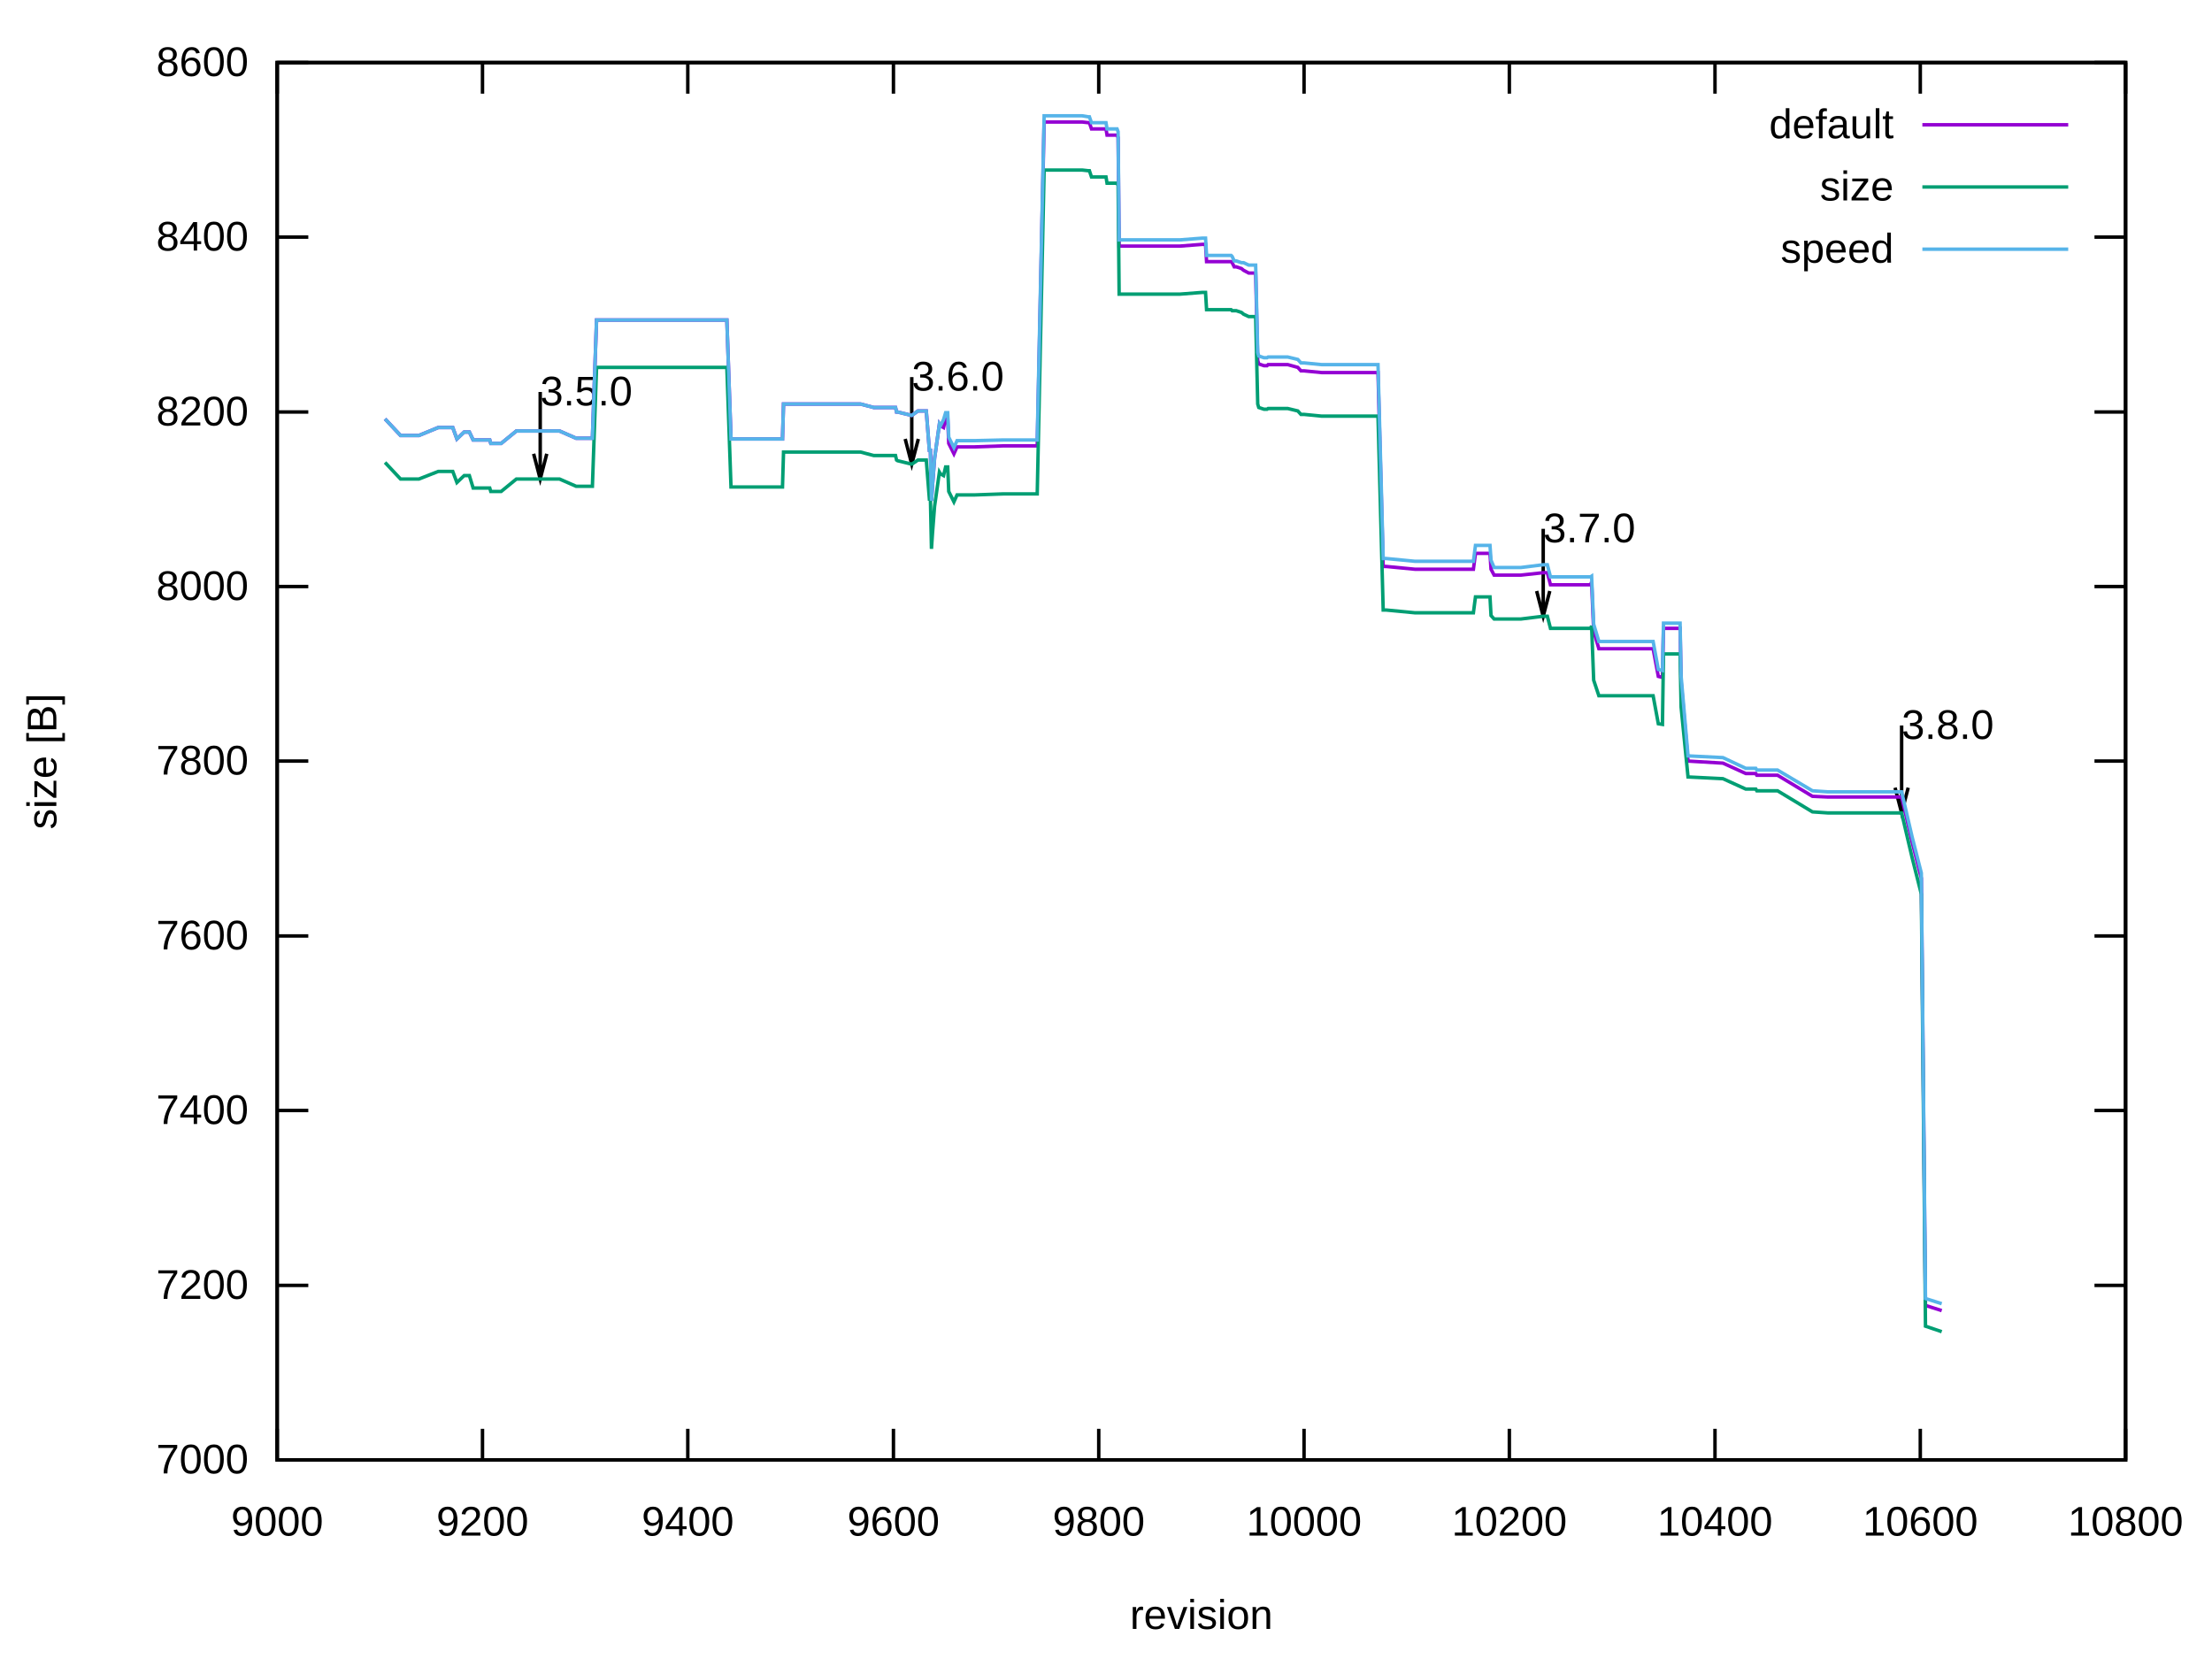
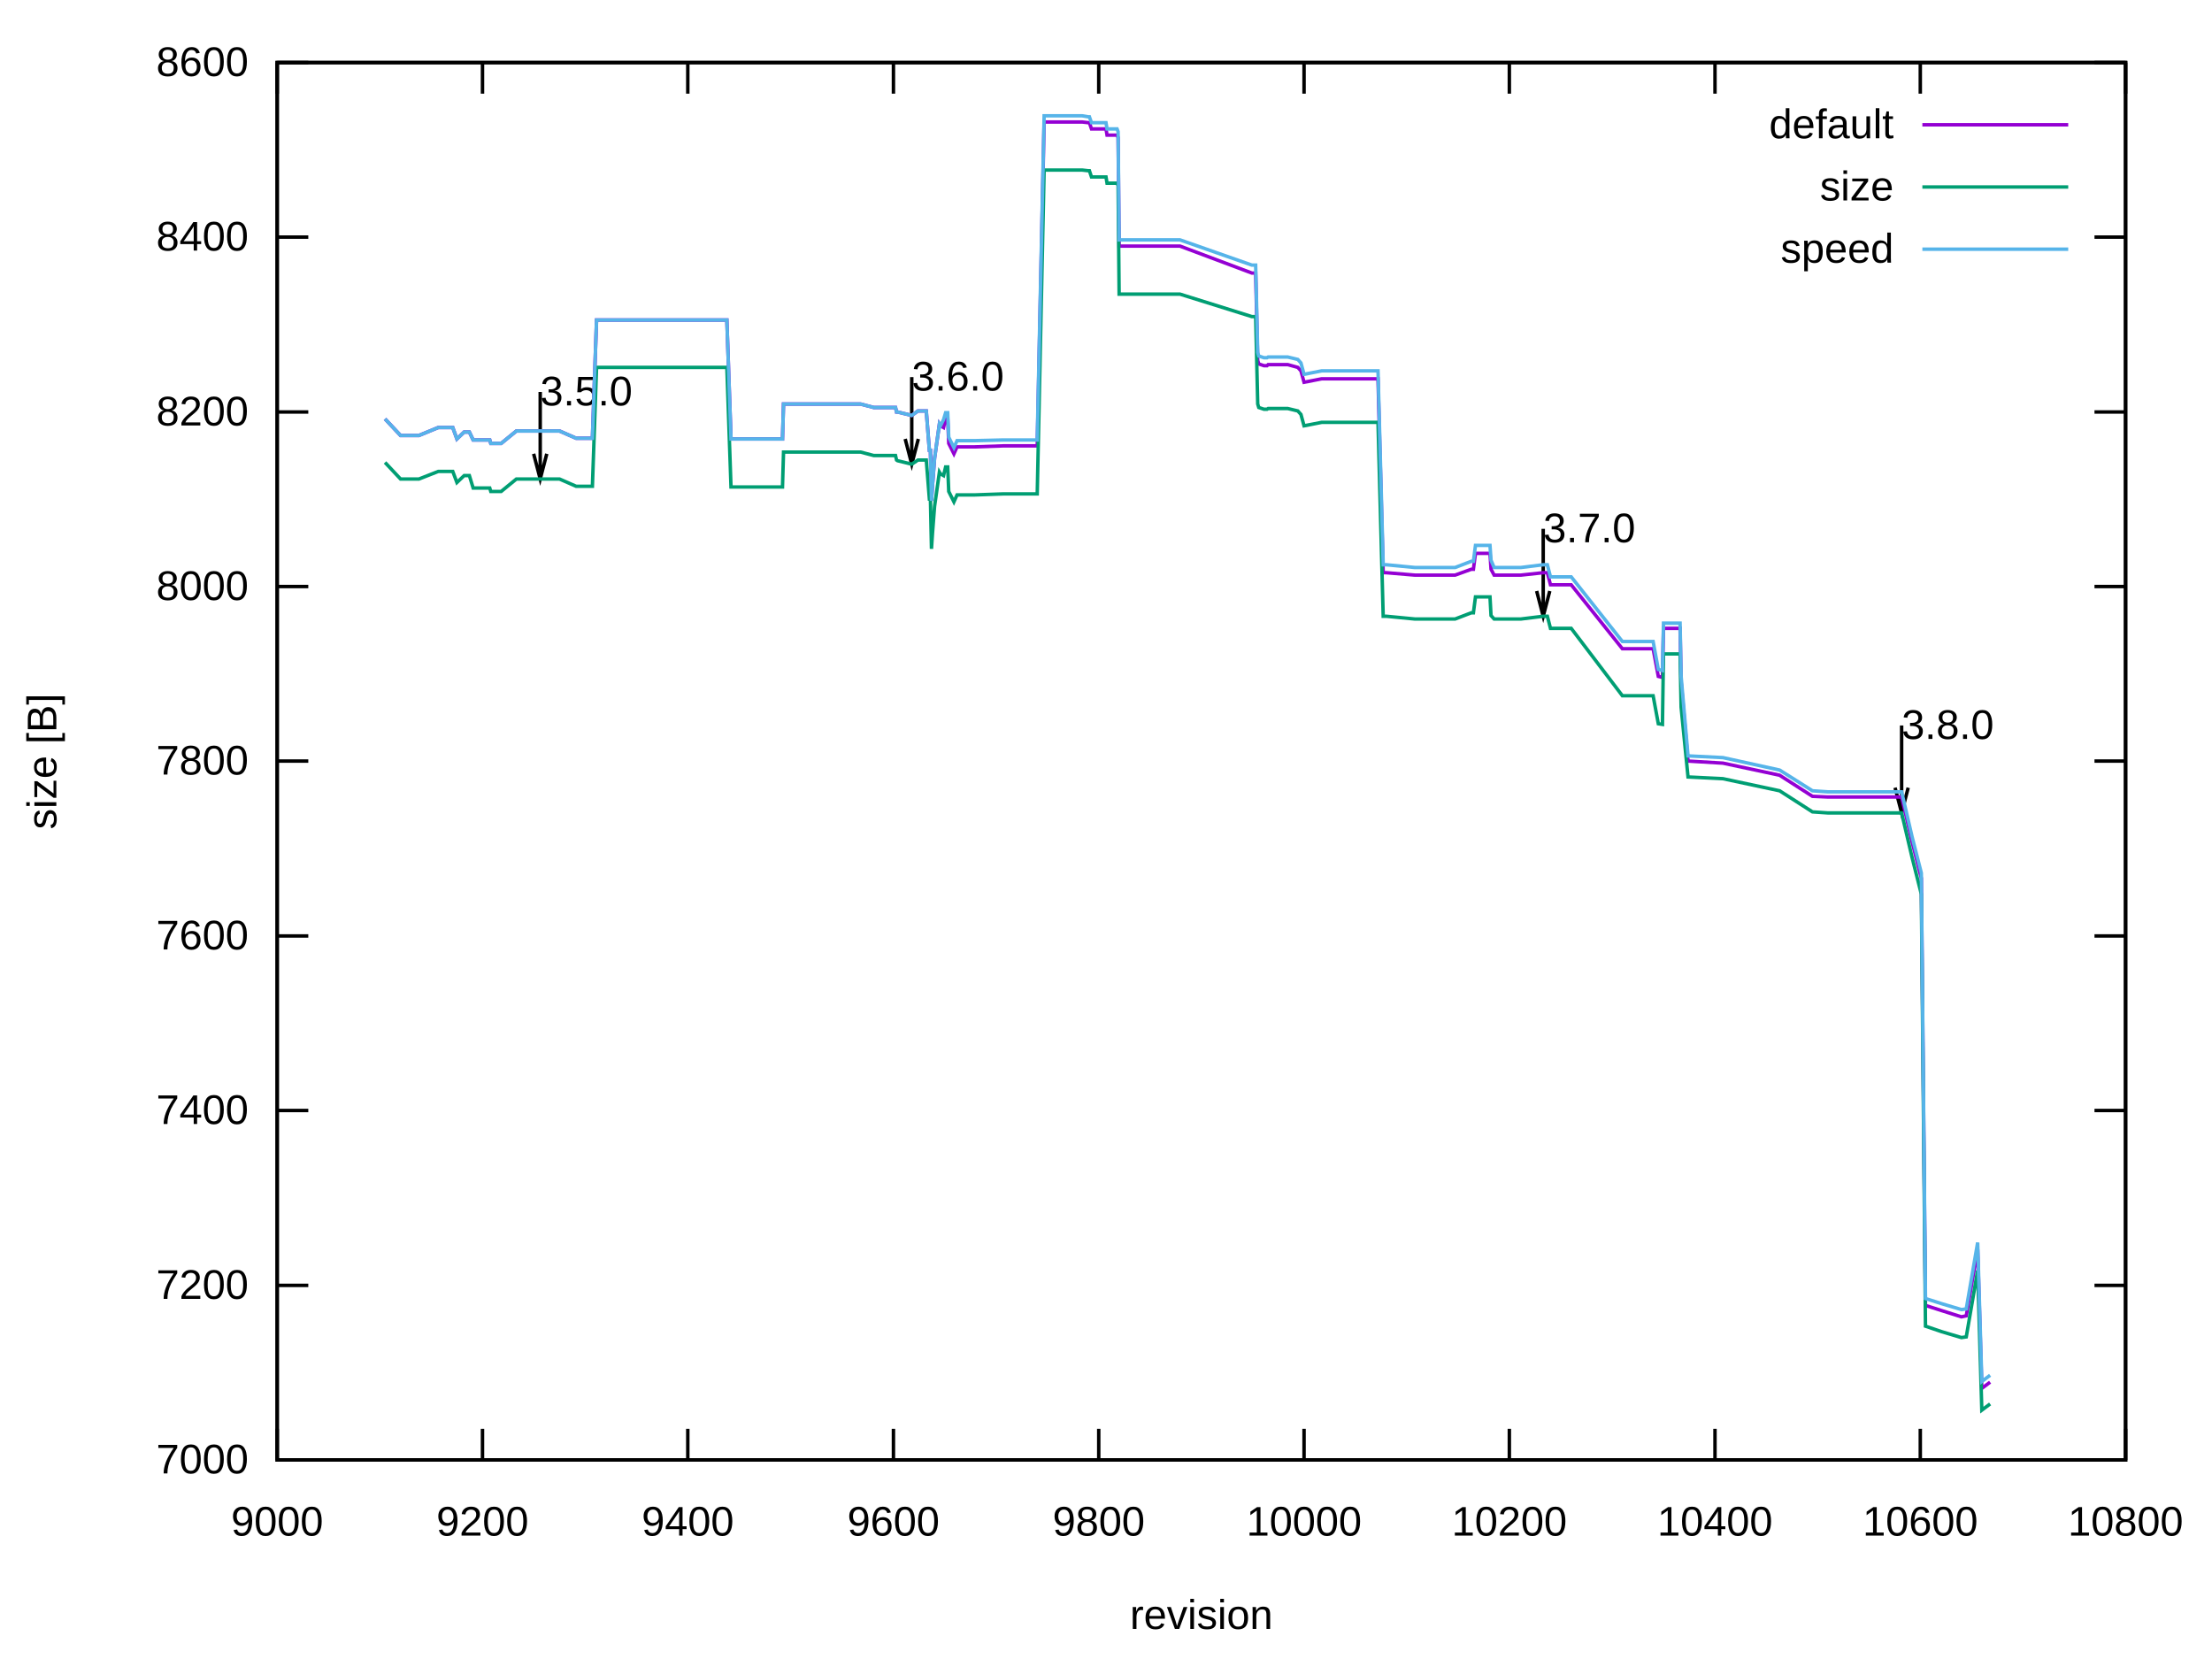
<svg xmlns="http://www.w3.org/2000/svg" xmlns:xlink="http://www.w3.org/1999/xlink" width="640" height="480" viewBox="0 0 640 480">
  <g id="gnuplot_canvas">
    <rect x="0" y="0" width="640" height="480" fill="none" />
    <defs>
      <circle id="gpDot" r="0.5" stroke-width="0.5" stroke="currentColor" />
      <path id="gpPt0" stroke-width="0.222" stroke="currentColor" d="M-1,0 h2 M0,-1 v2" />
      <path id="gpPt1" stroke-width="0.222" stroke="currentColor" d="M-1,-1 L1,1 M1,-1 L-1,1" />
      <path id="gpPt2" stroke-width="0.222" stroke="currentColor" d="M-1,0 L1,0 M0,-1 L0,1 M-1,-1 L1,1 M-1,1 L1,-1" />
      <rect id="gpPt3" stroke-width="0.222" stroke="currentColor" x="-1" y="-1" width="2" height="2" />
      <rect id="gpPt4" stroke-width="0.222" stroke="currentColor" fill="currentColor" x="-1" y="-1" width="2" height="2" />
      <circle id="gpPt5" stroke-width="0.222" stroke="currentColor" cx="0" cy="0" r="1" />
      <use xlink:href="#gpPt5" id="gpPt6" fill="currentColor" stroke="none" />
      <path id="gpPt7" stroke-width="0.222" stroke="currentColor" d="M0,-1.33 L-1.33,0.67 L1.33,0.67 z" />
      <use xlink:href="#gpPt7" id="gpPt8" fill="currentColor" stroke="none" />
      <use xlink:href="#gpPt7" id="gpPt9" stroke="currentColor" transform="rotate(180)" />
      <use xlink:href="#gpPt9" id="gpPt10" fill="currentColor" stroke="none" />
      <use xlink:href="#gpPt3" id="gpPt11" stroke="currentColor" transform="rotate(45)" />
      <use xlink:href="#gpPt11" id="gpPt12" fill="currentColor" stroke="none" />
      <path id="gpPt13" stroke-width="0.222" stroke="currentColor" d="M0,1.330 L1.265,0.411 L0.782,-1.067 L-0.782,-1.076 L-1.265,0.411 z" />
      <use xlink:href="#gpPt13" id="gpPt14" fill="currentColor" stroke="none" />
      <filter id="textbox" filterUnits="objectBoundingBox" x="0" y="0" height="1" width="1">
        <feFlood flood-color="white" flood-opacity="1" result="bgnd" />
        <feComposite in="SourceGraphic" in2="bgnd" operator="atop" />
      </filter>
      <filter id="greybox" filterUnits="objectBoundingBox" x="0" y="0" height="1" width="1">
        <feFlood flood-color="lightgrey" flood-opacity="1" result="grey" />
        <feComposite in="SourceGraphic" in2="grey" operator="atop" />
      </filter>
    </defs>
    <g fill="none" color="white" stroke="currentColor" stroke-width="1.00" stroke-linecap="butt" stroke-linejoin="miter">
</g>
    <g fill="none" color="black" stroke="currentColor" stroke-width="1.00" stroke-linecap="butt" stroke-linejoin="miter">
      <path stroke="black" d="M80.2,422.4 L89.2,422.4 M615.0,422.4 L606.0,422.4  " />
      <g transform="translate(71.9,426.3)" stroke="none" fill="black" font-family="Arial" font-size="12.00" text-anchor="end">
        <text>
          <tspan font-family="Arial"> 7000</tspan>
        </text>
      </g>
    </g>
    <g fill="none" color="black" stroke="currentColor" stroke-width="1.00" stroke-linecap="butt" stroke-linejoin="miter">
      <path stroke="black" d="M80.2,371.9 L89.2,371.9 M615.0,371.9 L606.0,371.9  " />
      <g transform="translate(71.9,375.8)" stroke="none" fill="black" font-family="Arial" font-size="12.00" text-anchor="end">
        <text>
          <tspan font-family="Arial"> 7200</tspan>
        </text>
      </g>
    </g>
    <g fill="none" color="black" stroke="currentColor" stroke-width="1.00" stroke-linecap="butt" stroke-linejoin="miter">
      <path stroke="black" d="M80.2,321.3 L89.2,321.3 M615.0,321.3 L606.0,321.3  " />
      <g transform="translate(71.9,325.2)" stroke="none" fill="black" font-family="Arial" font-size="12.00" text-anchor="end">
        <text>
          <tspan font-family="Arial"> 7400</tspan>
        </text>
      </g>
    </g>
    <g fill="none" color="black" stroke="currentColor" stroke-width="1.00" stroke-linecap="butt" stroke-linejoin="miter">
      <path stroke="black" d="M80.2,270.8 L89.2,270.8 M615.0,270.8 L606.0,270.8  " />
      <g transform="translate(71.9,274.7)" stroke="none" fill="black" font-family="Arial" font-size="12.00" text-anchor="end">
        <text>
          <tspan font-family="Arial"> 7600</tspan>
        </text>
      </g>
    </g>
    <g fill="none" color="black" stroke="currentColor" stroke-width="1.00" stroke-linecap="butt" stroke-linejoin="miter">
      <path stroke="black" d="M80.2,220.2 L89.2,220.2 M615.0,220.2 L606.0,220.2  " />
      <g transform="translate(71.9,224.1)" stroke="none" fill="black" font-family="Arial" font-size="12.00" text-anchor="end">
        <text>
          <tspan font-family="Arial"> 7800</tspan>
        </text>
      </g>
    </g>
    <g fill="none" color="black" stroke="currentColor" stroke-width="1.00" stroke-linecap="butt" stroke-linejoin="miter">
      <path stroke="black" d="M80.2,169.7 L89.2,169.7 M615.0,169.7 L606.0,169.7  " />
      <g transform="translate(71.9,173.6)" stroke="none" fill="black" font-family="Arial" font-size="12.00" text-anchor="end">
        <text>
          <tspan font-family="Arial"> 8000</tspan>
        </text>
      </g>
    </g>
    <g fill="none" color="black" stroke="currentColor" stroke-width="1.00" stroke-linecap="butt" stroke-linejoin="miter">
      <path stroke="black" d="M80.2,119.2 L89.2,119.2 M615.0,119.2 L606.0,119.2  " />
      <g transform="translate(71.9,123.1)" stroke="none" fill="black" font-family="Arial" font-size="12.00" text-anchor="end">
        <text>
          <tspan font-family="Arial"> 8200</tspan>
        </text>
      </g>
    </g>
    <g fill="none" color="black" stroke="currentColor" stroke-width="1.00" stroke-linecap="butt" stroke-linejoin="miter">
      <path stroke="black" d="M80.2,68.6 L89.2,68.6 M615.0,68.6 L606.0,68.6  " />
      <g transform="translate(71.9,72.5)" stroke="none" fill="black" font-family="Arial" font-size="12.00" text-anchor="end">
        <text>
          <tspan font-family="Arial"> 8400</tspan>
        </text>
      </g>
    </g>
    <g fill="none" color="black" stroke="currentColor" stroke-width="1.00" stroke-linecap="butt" stroke-linejoin="miter">
      <path stroke="black" d="M80.2,18.1 L89.2,18.1 M615.0,18.1 L606.0,18.1  " />
      <g transform="translate(71.9,22.0)" stroke="none" fill="black" font-family="Arial" font-size="12.00" text-anchor="end">
        <text>
          <tspan font-family="Arial"> 8600</tspan>
        </text>
      </g>
    </g>
    <g fill="none" color="black" stroke="currentColor" stroke-width="1.00" stroke-linecap="butt" stroke-linejoin="miter">
      <path stroke="black" d="M80.2,422.4 L80.2,413.4 M80.2,18.1 L80.2,27.1  " />
      <g transform="translate(80.2,444.3)" stroke="none" fill="black" font-family="Arial" font-size="12.00" text-anchor="middle">
        <text>
          <tspan font-family="Arial"> 9000</tspan>
        </text>
      </g>
    </g>
    <g fill="none" color="black" stroke="currentColor" stroke-width="1.00" stroke-linecap="butt" stroke-linejoin="miter">
      <path stroke="black" d="M139.6,422.4 L139.6,413.4 M139.6,18.1 L139.6,27.1  " />
      <g transform="translate(139.6,444.3)" stroke="none" fill="black" font-family="Arial" font-size="12.00" text-anchor="middle">
        <text>
          <tspan font-family="Arial"> 9200</tspan>
        </text>
      </g>
    </g>
    <g fill="none" color="black" stroke="currentColor" stroke-width="1.00" stroke-linecap="butt" stroke-linejoin="miter">
      <path stroke="black" d="M199.0,422.4 L199.0,413.4 M199.0,18.1 L199.0,27.1  " />
      <g transform="translate(199.0,444.3)" stroke="none" fill="black" font-family="Arial" font-size="12.00" text-anchor="middle">
        <text>
          <tspan font-family="Arial"> 9400</tspan>
        </text>
      </g>
    </g>
    <g fill="none" color="black" stroke="currentColor" stroke-width="1.00" stroke-linecap="butt" stroke-linejoin="miter">
      <path stroke="black" d="M258.5,422.4 L258.5,413.4 M258.5,18.1 L258.5,27.1  " />
      <g transform="translate(258.5,444.3)" stroke="none" fill="black" font-family="Arial" font-size="12.00" text-anchor="middle">
        <text>
          <tspan font-family="Arial"> 9600</tspan>
        </text>
      </g>
    </g>
    <g fill="none" color="black" stroke="currentColor" stroke-width="1.00" stroke-linecap="butt" stroke-linejoin="miter">
      <path stroke="black" d="M317.9,422.4 L317.9,413.4 M317.9,18.1 L317.9,27.1  " />
      <g transform="translate(317.9,444.3)" stroke="none" fill="black" font-family="Arial" font-size="12.00" text-anchor="middle">
        <text>
          <tspan font-family="Arial"> 9800</tspan>
        </text>
      </g>
    </g>
    <g fill="none" color="black" stroke="currentColor" stroke-width="1.00" stroke-linecap="butt" stroke-linejoin="miter">
      <path stroke="black" d="M377.3,422.4 L377.3,413.4 M377.3,18.1 L377.3,27.1  " />
      <g transform="translate(377.3,444.3)" stroke="none" fill="black" font-family="Arial" font-size="12.00" text-anchor="middle">
        <text>
          <tspan font-family="Arial"> 10000</tspan>
        </text>
      </g>
    </g>
    <g fill="none" color="black" stroke="currentColor" stroke-width="1.00" stroke-linecap="butt" stroke-linejoin="miter">
      <path stroke="black" d="M436.7,422.4 L436.7,413.4 M436.7,18.1 L436.7,27.1  " />
      <g transform="translate(436.7,444.3)" stroke="none" fill="black" font-family="Arial" font-size="12.00" text-anchor="middle">
        <text>
          <tspan font-family="Arial"> 10200</tspan>
        </text>
      </g>
    </g>
    <g fill="none" color="black" stroke="currentColor" stroke-width="1.00" stroke-linecap="butt" stroke-linejoin="miter">
      <path stroke="black" d="M496.2,422.4 L496.2,413.4 M496.2,18.1 L496.2,27.1  " />
      <g transform="translate(496.2,444.3)" stroke="none" fill="black" font-family="Arial" font-size="12.00" text-anchor="middle">
        <text>
          <tspan font-family="Arial"> 10400</tspan>
        </text>
      </g>
    </g>
    <g fill="none" color="black" stroke="currentColor" stroke-width="1.00" stroke-linecap="butt" stroke-linejoin="miter">
      <path stroke="black" d="M555.6,422.4 L555.6,413.4 M555.6,18.1 L555.6,27.1  " />
      <g transform="translate(555.6,444.3)" stroke="none" fill="black" font-family="Arial" font-size="12.00" text-anchor="middle">
        <text>
          <tspan font-family="Arial"> 10600</tspan>
        </text>
      </g>
    </g>
    <g fill="none" color="black" stroke="currentColor" stroke-width="1.00" stroke-linecap="butt" stroke-linejoin="miter">
      <path stroke="black" d="M615.0,422.4 L615.0,413.4 M615.0,18.1 L615.0,27.1  " />
      <g transform="translate(615.0,444.3)" stroke="none" fill="black" font-family="Arial" font-size="12.00" text-anchor="middle">
        <text>
          <tspan font-family="Arial"> 10800</tspan>
        </text>
      </g>
    </g>
    <g fill="none" color="black" stroke="currentColor" stroke-width="1.00" stroke-linecap="butt" stroke-linejoin="miter">
</g>
    <g fill="none" color="black" stroke="currentColor" stroke-width="1.00" stroke-linecap="butt" stroke-linejoin="miter">
      <path stroke="black" d="M80.2,18.1 L80.2,422.4 L615.0,422.4 L615.0,18.1 L80.2,18.1 Z  " />
      <g transform="translate(156.3,117.3)" stroke="none" fill="black" font-family="Arial" font-size="12.00" text-anchor="start">
        <text>
          <tspan font-family="Arial">3.5.0</tspan>
        </text>
      </g>
      <g transform="translate(263.8,113.0)" stroke="none" fill="black" font-family="Arial" font-size="12.00" text-anchor="start">
        <text>
          <tspan font-family="Arial">3.6.0</tspan>
        </text>
      </g>
      <g transform="translate(446.5,156.9)" stroke="none" fill="black" font-family="Arial" font-size="12.00" text-anchor="start">
        <text>
          <tspan font-family="Arial">3.7.0</tspan>
        </text>
      </g>
      <g transform="translate(550.2,213.8)" stroke="none" fill="black" font-family="Arial" font-size="12.00" text-anchor="start">
        <text>
          <tspan font-family="Arial">3.8.0</tspan>
        </text>
      </g>
      <path stroke="black" d="M154.4,131.3 L156.3,138.6 L158.2,131.3 M156.3,113.4 L156.3,138.6 M261.9,127.0 L263.8,134.3 L265.7,127.0   M263.8,109.1 L263.8,134.3 M444.6,171.0 L446.5,178.3 L448.4,171.0 M446.5,153.0 L446.5,178.3 M548.3,227.9   L550.2,235.2 L552.1,227.9 M550.2,209.9 L550.2,235.2  " />
    </g>
    <g fill="none" color="black" stroke="currentColor" stroke-width="1.00" stroke-linecap="butt" stroke-linejoin="miter">
      <g transform="translate(16.3,220.3) rotate(270)" stroke="none" fill="black" font-family="Arial" font-size="12.00" text-anchor="middle">
        <text>
          <tspan font-family="Arial">size [B]</tspan>
        </text>
      </g>
    </g>
    <g fill="none" color="black" stroke="currentColor" stroke-width="1.00" stroke-linecap="butt" stroke-linejoin="miter">
      <g transform="translate(347.6,471.3)" stroke="none" fill="black" font-family="Arial" font-size="12.00" text-anchor="middle">
        <text>
          <tspan font-family="Arial">revision</tspan>
        </text>
      </g>
    </g>
    <g fill="none" color="black" stroke="currentColor" stroke-width="1.00" stroke-linecap="butt" stroke-linejoin="miter">
</g>
    <g id="gnuplot_plot_1">
      <g fill="none" color="black" stroke="currentColor" stroke-width="1.00" stroke-linecap="butt" stroke-linejoin="miter">
        <g transform="translate(547.9,40.0)" stroke="none" fill="black" font-family="Arial" font-size="12.00" text-anchor="end">
          <text>
            <tspan font-family="Arial">default</tspan>
          </text>
        </g>
      </g>
      <g fill="none" color="black" stroke="currentColor" stroke-width="1.00" stroke-linecap="butt" stroke-linejoin="miter">
-         <path stroke="rgb(148,   0, 211)" d="M556.2,36.1 L598.4,36.1 M111.4,121.2 L115.9,126.0 L117.0,126.0 L117.9,126.0 L121.2,126.0 L126.8,123.7   L131.0,123.7 L132.2,127.0 L134.3,125.0 L135.8,125.0 L136.9,127.3 L137.5,127.3 L141.7,127.3 L142.0,128.3   L145.0,128.3 L149.4,124.7 L156.3,124.7 L161.9,124.7 L166.7,126.8 L171.4,126.8 L172.6,92.6 L175.0,92.6   L185.4,92.6 L191.9,92.6 L206.2,92.6 L210.3,92.6 L211.5,127.0 L212.4,127.0 L214.5,127.0 L217.2,127.0   L222.2,127.0 L224.9,127.0 L226.4,127.0 L226.7,116.9 L228.2,116.9 L235.0,116.9 L240.6,116.9 L243.6,116.9   L249.0,116.9 L252.8,117.9 L255.2,117.9 L257.3,117.9 L258.8,117.9 L259.1,117.9 L259.4,119.2 L259.7,119.2   L263.8,120.2 L265.6,118.9 L268.0,118.9 L268.9,130.3 L269.2,130.3 L269.5,144.9 L269.8,140.4 L270.4,132.6   L271.8,122.7 L272.1,123.2 L273.0,123.7 L273.6,121.2 L274.2,121.2 L274.5,128.3 L276.0,131.3 L276.9,129.3   L277.5,129.3 L277.8,129.3 L278.1,129.3 L281.9,129.3 L290.3,129.0 L297.1,129.0 L300.1,129.0 L302.1,35.3   L303.3,35.3 L306.3,35.3 L307.2,35.3 L307.5,35.3 L307.8,35.3 L308.1,35.3 L309.9,35.3 L313.1,35.3   L314.9,35.5 L315.2,35.5 L315.8,37.3 L317.0,37.3 L318.8,37.3 L320.0,37.3 L320.3,39.1 L322.3,39.1   L323.2,39.1 L323.5,39.8 L323.8,71.2 L326.8,71.2 L327.4,71.2 L328.6,71.2 L341.4,71.2 L347.9,70.7   L348.8,70.7 L349.1,75.7 L353.2,75.7 L355.3,75.7 L355.9,75.7 L356.2,75.7 L356.5,76.0 L357.1,77.2   L357.7,77.2 L359.2,77.7 L359.8,78.2 L361.3,79.0 L362.2,79.0 L363.3,79.0 L363.9,104.3 L364.2,105.3   L365.7,105.8 L366.0,105.8 L366.6,105.8 L366.9,105.5 L368.1,105.5 L370.2,105.5 L372.6,105.5 L375.5,106.3   L376.4,107.3 L377.3,107.3 L382.4,107.8 L391.6,107.8 L394.5,107.8 L397.8,107.8 L398.7,107.8 L400.2,163.9   L401.1,163.9 L409.4,164.7 L414.2,164.7 L421.0,164.7 L425.7,164.7 L426.3,164.7 L426.9,160.1 L429.0,160.1   L431.1,160.1 L431.4,164.7 L432.3,166.4 L434.4,166.4 L439.4,166.4 L440.0,166.4 L446.5,165.7 L447.7,165.7   L448.6,169.2 L457.5,169.2 L460.2,169.2 L460.5,168.4 L461.1,182.6 L462.6,187.7 L466.4,187.7 L467.9,187.7   L469.4,187.7 L470.6,187.7 L478.3,187.7 L479.8,195.7 L481.0,196.0 L481.3,181.8 L486.1,181.8 L486.4,197.3   L488.4,220.2 L498.5,220.8 L505.1,223.8 L507.1,223.8 L507.7,223.8 L508.0,223.8 L508.3,224.3 L508.6,224.3   L510.4,224.3 L514.3,224.3 L524.4,230.4 L528.8,230.6 L537.8,230.6 L543.1,230.6 L550.2,230.6 L553.2,243.5   L555.9,254.1 L557.1,377.7 L561.8,379.2  " />
+         <path stroke="rgb(148,   0, 211)" d="M556.2,36.1 L598.4,36.1 M111.4,121.2 L115.9,126.0 L117.0,126.0 L117.9,126.0 L121.2,126.0 L126.8,123.7   L131.0,123.7 L132.2,127.0 L134.3,125.0 L135.8,125.0 L136.9,127.3 L137.5,127.3 L141.7,127.3 L142.0,128.3   L145.0,128.3 L149.4,124.7 L156.3,124.7 L161.9,124.7 L166.7,126.8 L171.4,126.8 L172.6,92.6 L175.0,92.6   L185.4,92.6 L191.9,92.6 L206.2,92.6 L210.3,92.6 L211.5,127.0 L212.4,127.0 L214.5,127.0 L217.2,127.0   L222.2,127.0 L224.9,127.0 L226.4,127.0 L226.7,116.9 L228.2,116.9 L235.0,116.9 L240.6,116.9 L243.6,116.9   L249.0,116.9 L252.8,117.9 L255.2,117.9 L257.3,117.9 L258.8,117.9 L259.1,117.9 L259.4,119.2 L259.7,119.2   L263.8,120.2 L265.6,118.9 L268.0,118.9 L268.9,130.3 L269.2,130.3 L269.5,144.9 L269.8,140.4 L270.4,132.6   L271.8,122.7 L272.1,123.2 L273.0,123.7 L273.6,121.2 L274.2,121.2 L274.5,128.3 L276.0,131.3 L276.9,129.3   L277.5,129.3 L277.8,129.3 L278.1,129.3 L281.9,129.3 L290.3,129.0 L297.1,129.0 L300.1,129.0 L302.1,35.3   L303.3,35.3 L306.3,35.3 L307.2,35.3 L307.5,35.3 L307.8,35.3 L308.1,35.3 L309.9,35.3 L313.1,35.3   L314.9,35.5 L315.2,35.5 L315.8,37.3 L317.0,37.3 L318.8,37.3 L320.0,37.3 L320.3,39.1 L322.3,39.1   L323.2,39.1 L323.5,39.8 L323.8,71.2 L326.8,71.2 L327.4,71.2 L328.6,71.2 L341.4,71.2 L362.2,79.0   L363.3,79.0 L363.9,104.3 L364.2,105.3 L365.7,105.8 L366.0,105.8 L366.6,105.8 L366.9,105.5 L368.1,105.5   L370.2,105.5 L372.6,105.5 L375.5,106.3 L376.4,107.3 L377.3,110.6 L382.4,109.6 L391.6,109.6 L394.5,109.6   L397.8,109.6 L398.7,109.6 L400.2,165.7 L401.1,165.7 L409.4,166.4 L414.2,166.4 L421.0,166.4 L425.7,164.7   L426.3,164.7 L426.9,160.1 L429.0,160.1 L431.1,160.1 L431.4,164.7 L432.3,166.4 L434.4,166.4 L439.4,166.4   L440.0,166.4 L446.5,165.7 L447.7,165.7 L448.6,169.2 L454.6,169.2 L469.4,187.7 L470.6,187.7 L478.3,187.7   L479.8,195.7 L481.0,196.0 L481.3,181.8 L486.1,181.8 L486.4,197.3 L488.4,220.2 L498.5,220.8 L514.9,224.3   L524.4,230.4 L528.8,230.6 L537.8,230.6 L543.1,230.6 L550.2,230.6 L553.2,243.5 L555.9,254.1 L557.1,377.7   L561.8,379.2 L567.5,381.0 L568.9,380.7 L572.2,361.5 L573.4,401.7 L575.8,399.9  " />
      </g>
    </g>
    <g id="gnuplot_plot_2">
      <g fill="none" color="black" stroke="currentColor" stroke-width="1.00" stroke-linecap="butt" stroke-linejoin="miter">
        <g transform="translate(547.9,58.0)" stroke="none" fill="black" font-family="Arial" font-size="12.00" text-anchor="end">
          <text>
            <tspan font-family="Arial">size</tspan>
          </text>
        </g>
      </g>
      <g fill="none" color="black" stroke="currentColor" stroke-width="1.00" stroke-linecap="butt" stroke-linejoin="miter">
-         <path stroke="rgb(  0, 158, 115)" d="M556.2,54.1 L598.4,54.1 M111.4,133.8 L115.9,138.6 L117.0,138.6 L117.9,138.6 L121.2,138.6 L126.8,136.4   L131.0,136.4 L132.2,139.6 L134.3,137.6 L135.8,137.6 L136.9,141.2 L137.5,141.2 L141.7,141.2 L142.0,142.2   L145.0,142.2 L149.4,138.6 L156.3,138.6 L161.9,138.6 L166.7,140.7 L171.4,140.7 L172.6,106.3 L175.0,106.3   L185.4,106.3 L191.9,106.3 L206.2,106.3 L210.3,106.3 L211.5,140.9 L212.4,140.9 L214.5,140.9 L217.2,140.9   L222.2,140.9 L224.9,140.9 L226.4,140.9 L226.7,130.8 L228.2,130.8 L235.0,130.8 L240.6,130.8 L243.6,130.8   L249.0,130.8 L252.8,131.8 L255.2,131.8 L257.3,131.8 L258.8,131.8 L259.1,131.8 L259.4,133.1 L259.7,133.3   L263.8,134.3 L265.6,133.1 L268.0,133.1 L268.9,144.4 L269.2,144.4 L269.5,158.8 L269.8,154.3 L270.4,146.5   L271.8,136.6 L272.1,137.1 L273.0,137.6 L273.6,135.1 L274.2,135.1 L274.5,142.2 L276.0,145.2 L276.9,143.2   L277.5,143.2 L277.8,143.2 L278.1,143.2 L281.9,143.2 L290.3,142.9 L297.1,142.9 L300.1,142.9 L302.1,49.2   L303.3,49.2 L306.3,49.2 L307.2,49.2 L307.5,49.2 L307.8,49.2 L308.1,49.2 L309.9,49.2 L313.1,49.2   L314.9,49.4 L315.2,49.4 L315.8,51.2 L317.0,51.2 L318.8,51.2 L320.0,51.2 L320.3,53.0 L322.3,53.0   L323.2,53.0 L323.5,53.7 L323.8,85.1 L326.8,85.1 L327.4,85.1 L328.6,85.1 L341.4,85.1 L347.9,84.6   L348.8,84.6 L349.1,89.6 L353.2,89.6 L355.3,89.6 L355.9,89.6 L356.2,89.6 L356.5,89.9 L357.1,89.9   L357.7,89.9 L359.2,90.4 L359.8,90.9 L361.3,91.6 L362.2,91.6 L363.3,91.6 L363.9,116.9 L364.2,117.9   L365.7,118.4 L366.0,118.4 L366.6,118.4 L366.9,118.2 L368.1,118.2 L370.2,118.2 L372.6,118.2 L375.5,118.9   L376.4,119.9 L377.3,119.9 L382.4,120.4 L391.6,120.4 L394.5,120.4 L397.8,120.4 L398.7,120.4 L400.2,176.5   L401.1,176.5 L409.4,177.3 L414.2,177.3 L421.0,177.3 L425.7,177.3 L426.3,177.3 L426.9,172.7 L429.0,172.7   L431.1,172.7 L431.4,178.1 L432.3,179.1 L434.4,179.1 L439.4,179.1 L440.0,179.1 L446.5,178.3 L447.7,178.3   L448.6,181.8 L457.5,181.8 L460.2,181.8 L460.5,181.1 L461.1,196.8 L462.6,201.3 L466.4,201.3 L467.9,201.3   L469.4,201.3 L470.6,201.3 L478.3,201.3 L479.8,209.4 L481.0,209.6 L481.3,189.2 L486.1,189.2 L486.4,204.6   L488.4,224.8 L498.5,225.3 L505.1,228.3 L507.1,228.3 L507.7,228.3 L508.0,228.3 L508.3,228.8 L508.6,228.8   L510.4,228.8 L514.3,228.8 L524.4,234.9 L528.8,235.2 L537.8,235.2 L543.1,235.2 L550.2,235.2 L553.2,248.0   L555.9,258.7 L557.1,383.7 L561.8,385.3  " />
+         <path stroke="rgb(  0, 158, 115)" d="M556.2,54.1 L598.4,54.1 M111.4,133.8 L115.9,138.6 L117.0,138.6 L117.9,138.6 L121.2,138.6 L126.8,136.4   L131.0,136.4 L132.2,139.6 L134.3,137.6 L135.8,137.6 L136.9,141.2 L137.5,141.2 L141.7,141.2 L142.0,142.2   L145.0,142.2 L149.4,138.6 L156.3,138.6 L161.9,138.6 L166.7,140.7 L171.4,140.7 L172.6,106.3 L175.0,106.3   L185.4,106.3 L191.9,106.3 L206.2,106.3 L210.3,106.3 L211.5,140.9 L212.4,140.9 L214.5,140.9 L217.2,140.9   L222.2,140.9 L224.9,140.9 L226.4,140.9 L226.7,130.8 L228.2,130.8 L235.0,130.8 L240.6,130.8 L243.6,130.8   L249.0,130.8 L252.8,131.8 L255.2,131.8 L257.3,131.8 L258.8,131.8 L259.1,131.8 L259.4,133.1 L259.7,133.3   L263.8,134.3 L265.6,133.1 L268.0,133.1 L268.9,144.4 L269.2,144.4 L269.5,158.8 L269.8,154.3 L270.4,146.5   L271.8,136.6 L272.1,137.1 L273.0,137.6 L273.6,135.1 L274.2,135.1 L274.5,142.2 L276.0,145.2 L276.9,143.2   L277.5,143.2 L277.8,143.2 L278.1,143.2 L281.9,143.2 L290.3,142.9 L297.1,142.9 L300.1,142.9 L302.1,49.2   L303.3,49.2 L306.3,49.2 L307.2,49.2 L307.5,49.2 L307.8,49.2 L308.1,49.2 L309.9,49.2 L313.1,49.2   L314.9,49.4 L315.2,49.4 L315.8,51.2 L317.0,51.2 L318.8,51.2 L320.0,51.2 L320.3,53.0 L322.3,53.0   L323.2,53.0 L323.5,53.7 L323.8,85.1 L326.8,85.1 L327.4,85.1 L328.6,85.1 L341.4,85.1 L362.2,91.6   L363.3,91.6 L363.9,116.9 L364.2,117.9 L365.7,118.4 L366.0,118.4 L366.6,118.4 L366.9,118.2 L368.1,118.2   L370.2,118.2 L372.6,118.2 L375.5,118.9 L376.4,119.9 L377.3,123.2 L382.4,122.2 L391.6,122.2 L394.5,122.2   L397.8,122.2 L398.7,122.2 L400.2,178.3 L401.1,178.3 L409.4,179.1 L414.2,179.1 L421.0,179.1 L425.7,177.3   L426.3,177.3 L426.9,172.7 L429.0,172.7 L431.1,172.7 L431.4,178.1 L432.3,179.1 L434.4,179.1 L439.4,179.1   L440.0,179.1 L446.5,178.3 L447.7,178.3 L448.6,181.8 L454.6,181.8 L469.4,201.3 L470.6,201.3 L478.3,201.3   L479.8,209.4 L481.0,209.6 L481.3,189.2 L486.1,189.2 L486.4,204.6 L488.4,224.8 L498.5,225.3 L514.9,228.8   L524.4,234.9 L528.8,235.2 L537.8,235.2 L543.1,235.2 L550.2,235.2 L553.2,248.0 L555.9,258.7 L557.1,383.7   L561.8,385.3 L567.5,387.0 L568.9,386.8 L572.2,367.6 L573.4,408.0 L575.8,406.2  " />
      </g>
    </g>
    <g id="gnuplot_plot_3">
      <g fill="none" color="black" stroke="currentColor" stroke-width="1.00" stroke-linecap="butt" stroke-linejoin="miter">
        <g transform="translate(547.9,76.0)" stroke="none" fill="black" font-family="Arial" font-size="12.00" text-anchor="end">
          <text>
            <tspan font-family="Arial">speed</tspan>
          </text>
        </g>
      </g>
      <g fill="none" color="black" stroke="currentColor" stroke-width="1.00" stroke-linecap="butt" stroke-linejoin="miter">
-         <path stroke="rgb( 86, 180, 233)" d="M556.2,72.1 L598.4,72.1 M111.4,121.2 L115.9,126.0 L117.0,126.0 L117.9,126.0 L121.2,126.0 L126.8,123.7   L131.0,123.7 L132.2,127.0 L134.3,125.0 L135.8,125.0 L136.9,127.3 L137.5,127.3 L141.7,127.3 L142.0,128.3   L145.0,128.3 L149.4,124.7 L156.3,124.7 L161.9,124.7 L166.7,126.8 L171.4,126.8 L172.6,92.6 L175.0,92.6   L185.4,92.6 L191.9,92.6 L206.2,92.6 L210.3,92.6 L211.5,127.0 L212.4,127.0 L214.5,127.0 L217.2,127.0   L222.2,127.0 L224.9,127.0 L226.4,127.0 L226.7,116.9 L228.2,116.9 L235.0,116.9 L240.6,116.9 L243.6,116.9   L249.0,116.9 L252.8,117.9 L255.2,117.9 L257.3,117.9 L258.8,117.9 L259.1,117.9 L259.4,119.2 L259.7,119.2   L263.8,120.2 L265.6,118.9 L268.0,118.9 L268.9,130.3 L269.2,130.3 L269.5,144.9 L269.8,140.4 L270.4,132.6   L271.8,122.7 L272.1,123.2 L273.0,121.4 L273.6,119.4 L274.2,119.4 L274.5,126.5 L276.0,129.5 L276.9,127.5   L277.5,127.5 L277.8,127.5 L278.1,127.5 L281.9,127.5 L290.3,127.3 L297.1,127.3 L300.1,127.3 L302.1,33.5   L303.3,33.5 L306.3,33.5 L307.2,33.5 L307.5,33.5 L307.8,33.5 L308.1,33.5 L309.9,33.5 L313.1,33.5   L314.9,33.8 L315.2,33.8 L315.8,35.5 L317.0,35.5 L318.8,35.5 L320.0,35.5 L320.3,37.3 L322.3,37.3   L323.2,37.3 L323.5,38.1 L323.8,69.4 L326.8,69.4 L327.4,69.4 L328.6,69.4 L341.4,69.4 L347.9,68.9   L348.8,68.9 L349.1,73.9 L353.2,73.9 L355.3,73.9 L355.9,73.9 L356.2,73.9 L356.5,74.2 L357.1,75.5   L357.7,75.5 L359.2,76.0 L359.8,76.0 L361.3,76.7 L362.2,76.7 L363.3,76.7 L363.9,102.0 L364.2,103.0   L365.7,103.5 L366.0,103.5 L366.6,103.5 L366.9,103.3 L368.1,103.3 L370.2,103.3 L372.6,103.3 L375.5,104.0   L376.4,105.0 L377.3,105.0 L382.4,105.5 L391.6,105.5 L394.5,105.5 L397.8,105.5 L398.7,105.5 L400.2,161.6   L401.1,161.6 L409.4,162.4 L414.2,162.4 L421.0,162.4 L425.7,162.4 L426.3,162.4 L426.9,157.8 L429.0,157.8   L431.1,157.8 L431.4,162.1 L432.3,164.2 L434.4,164.2 L439.4,164.2 L440.0,164.2 L446.5,163.4 L447.7,163.4   L448.6,166.9 L457.5,166.9 L460.2,166.9 L460.5,166.7 L461.1,180.6 L462.6,185.6 L466.4,185.6 L467.9,185.6   L469.4,185.6 L470.6,185.6 L478.3,185.6 L479.8,193.7 L481.0,194.0 L481.3,180.3 L486.1,180.3 L486.4,195.7   L488.4,218.7 L498.5,219.2 L505.1,222.3 L507.1,222.3 L507.7,222.3 L508.0,222.3 L508.3,222.8 L508.6,222.8   L510.4,222.8 L514.3,222.8 L524.4,228.8 L528.8,229.1 L537.8,229.1 L543.1,229.1 L550.2,229.1 L553.2,242.0   L555.9,252.6 L557.1,375.7 L561.8,377.2  " />
+         <path stroke="rgb( 86, 180, 233)" d="M556.2,72.1 L598.4,72.1 M111.4,121.2 L115.9,126.0 L117.0,126.0 L117.9,126.0 L121.2,126.0 L126.8,123.7   L131.0,123.7 L132.2,127.0 L134.3,125.0 L135.8,125.0 L136.9,127.3 L137.5,127.3 L141.7,127.3 L142.0,128.3   L145.0,128.3 L149.4,124.7 L156.3,124.7 L161.9,124.7 L166.7,126.8 L171.4,126.8 L172.6,92.6 L175.0,92.6   L185.4,92.6 L191.9,92.6 L206.2,92.6 L210.3,92.6 L211.5,127.0 L212.4,127.0 L214.5,127.0 L217.2,127.0   L222.2,127.0 L224.9,127.0 L226.4,127.0 L226.7,116.9 L228.2,116.9 L235.0,116.9 L240.6,116.9 L243.6,116.9   L249.0,116.9 L252.8,117.9 L255.2,117.9 L257.3,117.9 L258.8,117.9 L259.1,117.9 L259.4,119.2 L259.7,119.2   L263.8,120.2 L265.6,118.9 L268.0,118.9 L268.9,130.3 L269.2,130.3 L269.5,144.9 L269.8,140.4 L270.4,132.6   L271.8,122.7 L272.1,123.2 L273.0,121.4 L273.6,119.4 L274.2,119.4 L274.5,126.5 L276.0,129.5 L276.9,127.5   L277.5,127.5 L277.8,127.5 L278.1,127.5 L281.9,127.5 L290.3,127.3 L297.1,127.3 L300.1,127.3 L302.1,33.5   L303.3,33.5 L306.3,33.5 L307.2,33.5 L307.5,33.5 L307.8,33.5 L308.1,33.5 L309.9,33.5 L313.1,33.5   L314.9,33.8 L315.2,33.8 L315.8,35.5 L317.0,35.5 L318.8,35.5 L320.0,35.5 L320.3,37.3 L322.3,37.3   L323.2,37.3 L323.5,38.1 L323.8,69.4 L326.8,69.4 L327.4,69.4 L328.6,69.4 L341.4,69.4 L362.2,76.7   L363.3,76.7 L363.9,102.0 L364.2,103.0 L365.7,103.5 L366.0,103.5 L366.6,103.5 L366.9,103.3 L368.1,103.3   L370.2,103.3 L372.6,103.3 L375.5,104.0 L376.4,105.0 L377.3,108.3 L382.4,107.3 L391.6,107.3 L394.5,107.3   L397.8,107.3 L398.7,107.3 L400.2,163.4 L401.1,163.4 L409.4,164.2 L414.2,164.2 L421.0,164.2 L425.7,162.4   L426.3,162.4 L426.9,157.8 L429.0,157.8 L431.1,157.8 L431.4,162.1 L432.3,164.2 L434.4,164.2 L439.4,164.2   L440.0,164.2 L446.5,163.4 L447.7,163.4 L448.6,166.9 L454.6,166.9 L469.4,185.6 L470.6,185.6 L478.3,185.6   L479.8,193.7 L481.0,194.0 L481.3,180.3 L486.1,180.3 L486.4,195.7 L488.4,218.7 L498.5,219.2 L514.9,222.8   L524.4,228.8 L528.8,229.1 L537.8,229.1 L543.1,229.1 L550.2,229.1 L553.2,242.0 L555.9,252.6 L557.1,375.7   L561.8,377.2 L567.5,378.9 L568.9,378.7 L572.2,359.5 L573.4,399.7 L575.8,397.9  " />
      </g>
    </g>
    <g fill="none" color="white" stroke="rgb( 86, 180, 233)" stroke-width="2.00" stroke-linecap="butt" stroke-linejoin="miter">
</g>
    <g fill="none" color="black" stroke="currentColor" stroke-width="2.00" stroke-linecap="butt" stroke-linejoin="miter">
</g>
    <g fill="none" color="black" stroke="black" stroke-width="1.00" stroke-linecap="butt" stroke-linejoin="miter">
</g>
    <g fill="none" color="black" stroke="currentColor" stroke-width="1.00" stroke-linecap="butt" stroke-linejoin="miter">
      <path stroke="black" d="M80.2,18.1 L80.2,422.4 L615.0,422.4 L615.0,18.1 L80.2,18.1 Z  " />
    </g>
    <g fill="none" color="black" stroke="currentColor" stroke-width="1.00" stroke-linecap="butt" stroke-linejoin="miter">
</g>
  </g>
</svg>
